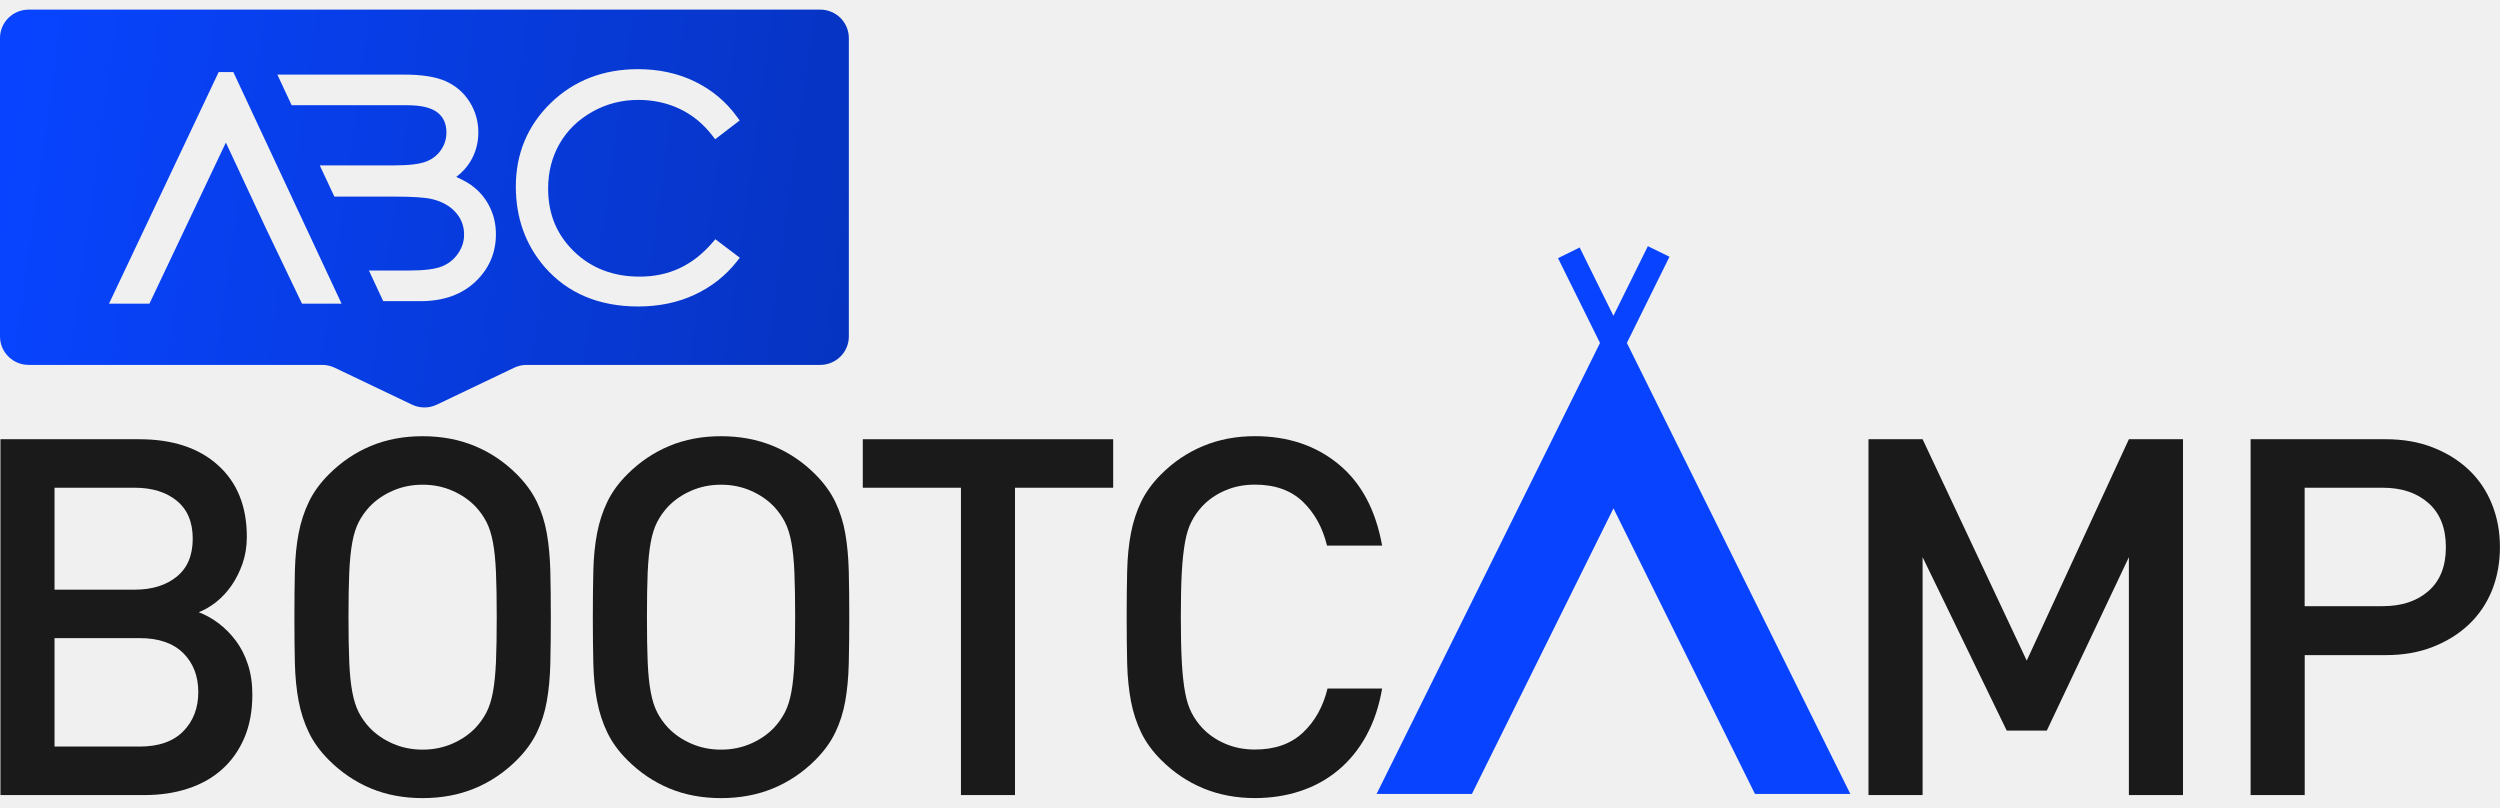
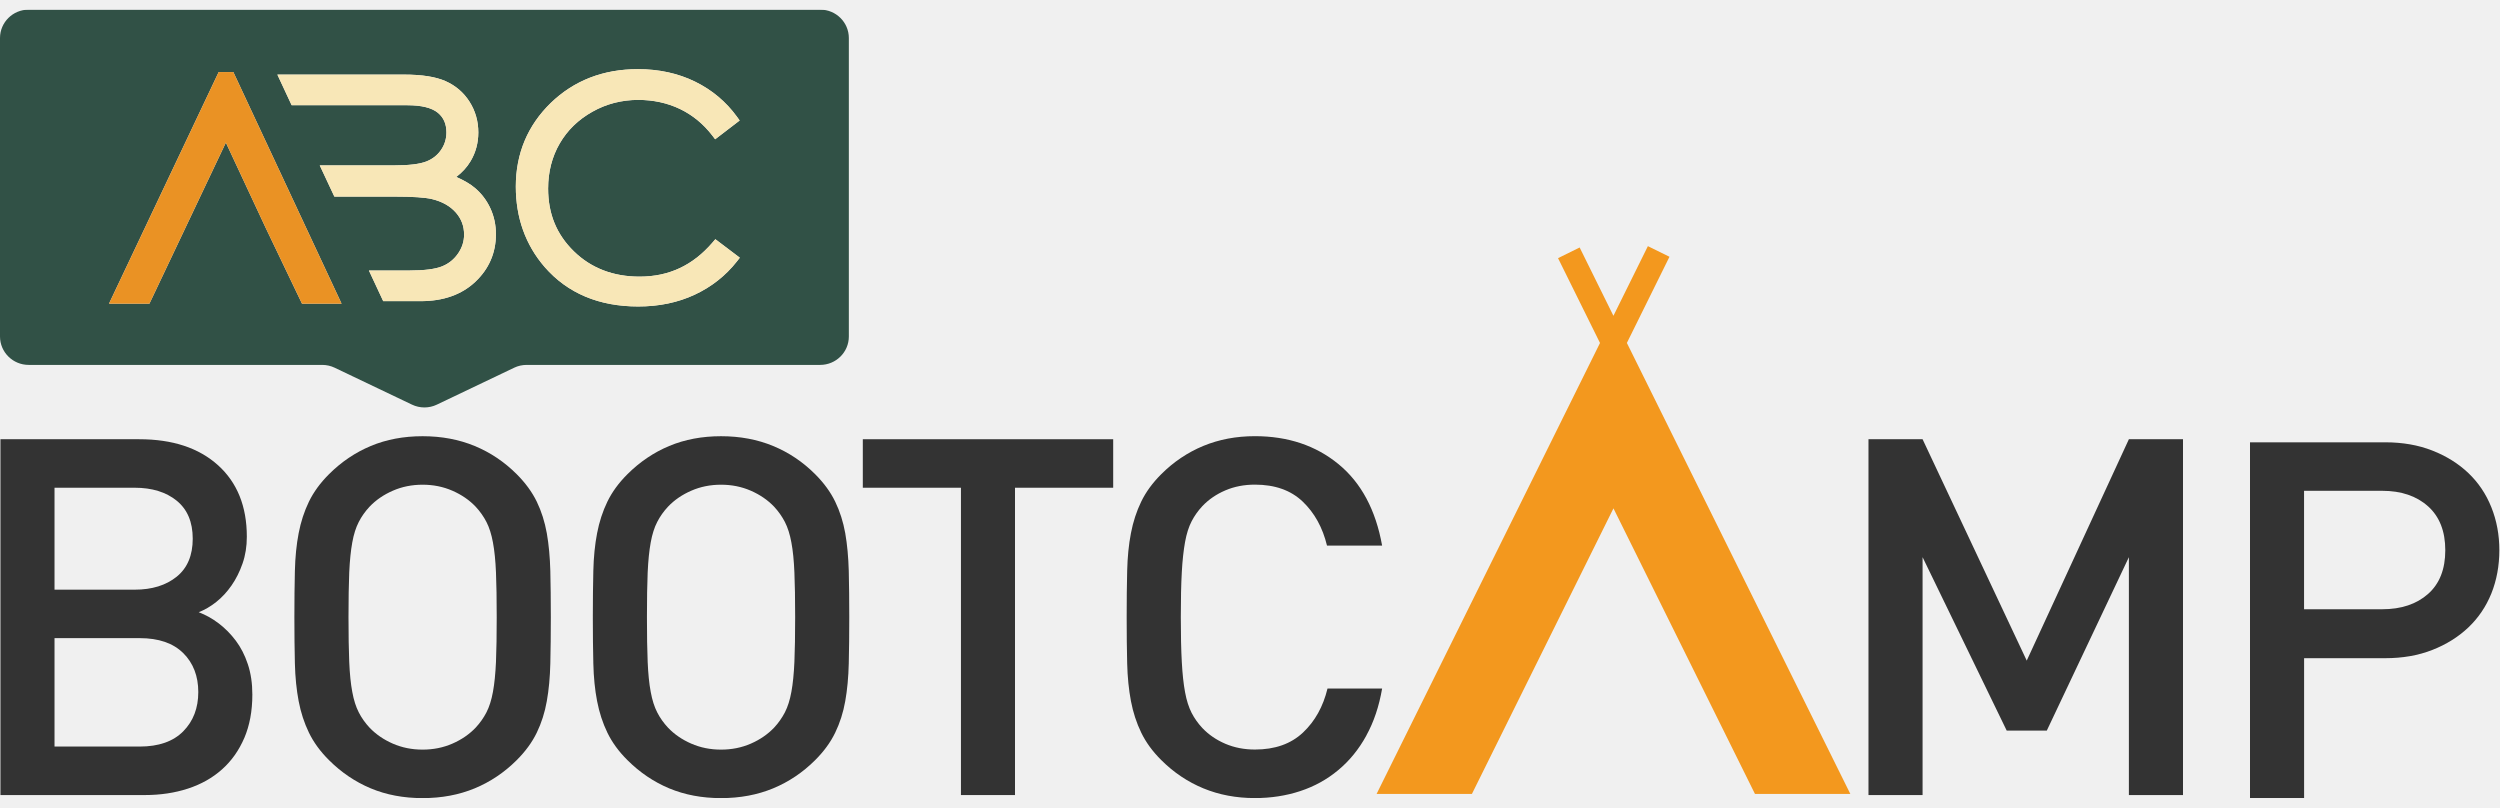
<svg xmlns="http://www.w3.org/2000/svg" width="130" height="42" viewBox="0 0 130 42" fill="none">
-   <g id="Logo_w" clip-path="url(#clip0_4389_3228)">
-     <g id="Group">
-       <path id="Subtract" fill-rule="evenodd" clip-rule="evenodd" d="M1.491 0.5H42.647H42.649C43.472 0.5 44.14 1.162 44.14 1.979V17.496C44.14 18.313 43.472 18.975 42.649 18.975H27.384C27.16 18.975 26.941 19.024 26.738 19.121L22.716 21.041C22.309 21.236 21.833 21.236 21.424 21.041L17.402 19.121C17.199 19.024 16.98 18.975 16.755 18.975H1.491C0.668 18.975 0 18.313 0 17.496V10.812V1.979C0 1.162 0.668 0.5 1.491 0.5ZM37.048 12.614L37.197 12.44V12.438L38.47 13.401L38.317 13.596C37.734 14.338 36.992 14.921 36.118 15.327C35.248 15.733 34.261 15.937 33.188 15.937C31.144 15.937 29.507 15.247 28.32 13.882C27.327 12.73 26.823 11.324 26.823 9.701C26.823 7.99 27.434 6.528 28.639 5.356C29.843 4.189 31.368 3.596 33.173 3.596C34.261 3.596 35.261 3.813 36.142 4.245C37.025 4.677 37.759 5.294 38.324 6.074L38.462 6.266L37.188 7.242L37.04 7.048C36.575 6.442 36.006 5.978 35.355 5.666C34.703 5.354 33.972 5.195 33.188 5.195C32.333 5.195 31.529 5.401 30.801 5.812C30.073 6.22 29.502 6.775 29.104 7.463C28.705 8.153 28.503 8.94 28.503 9.802C28.503 11.122 28.942 12.193 29.847 13.074C30.741 13.944 31.889 14.385 33.257 14.385C34.78 14.385 36.021 13.807 37.048 12.614ZM25.5 10.832C25.308 10.419 25.039 10.062 24.696 9.774C24.446 9.563 24.121 9.372 23.723 9.202C24.033 8.97 24.283 8.695 24.47 8.381C24.737 7.934 24.873 7.431 24.873 6.887C24.873 6.306 24.72 5.769 24.416 5.29C24.113 4.81 23.69 4.451 23.167 4.219C22.65 3.991 21.941 3.879 21 3.879H14.423L15.166 5.472H21.185C21.915 5.472 22.445 5.604 22.762 5.859C23.068 6.109 23.214 6.444 23.214 6.887C23.214 7.222 23.122 7.521 22.934 7.796C22.745 8.071 22.495 8.269 22.167 8.398C21.827 8.531 21.273 8.6 20.521 8.6H16.627L17.387 10.223H20.515C21.448 10.223 22.105 10.266 22.469 10.354C22.99 10.481 23.404 10.713 23.699 11.047C23.99 11.378 24.132 11.754 24.132 12.199C24.132 12.552 24.031 12.87 23.824 13.175C23.615 13.48 23.348 13.7 23.003 13.844C22.65 13.992 22.07 14.067 21.28 14.067H19.184L19.927 15.66H21.876C23.053 15.66 24.009 15.32 24.716 14.654C25.427 13.983 25.788 13.149 25.788 12.18C25.788 11.7 25.692 11.249 25.502 10.838L25.5 10.832ZM11.372 3.746H12.133L17.762 15.791H15.704L13.822 11.861L11.745 7.414L7.77 15.791H5.668L11.372 3.746Z" fill="url(#paint0_linear_4389_3228)" />
+   <g clip-path="url(#clip0_4497_522)">
+     <mask id="mask0_4497_522" style="mask-type:luminance" maskUnits="userSpaceOnUse" x="0" y="0" width="130" height="42">
+       <path d="M130 0.5H0V41.5H130V0.5Z" fill="white" />
+     </mask>
+     <g mask="url(#mask0_4497_522)">
+       <path fill-rule="evenodd" clip-rule="evenodd" d="M1.491 0.5H42.647H42.649C43.472 0.5 44.14 1.162 44.14 1.979V17.496C44.14 18.313 43.472 18.975 42.649 18.975H27.384C27.16 18.975 26.94 19.024 26.738 19.121L22.716 21.041C22.309 21.236 21.833 21.236 21.424 21.041L17.402 19.121C17.199 19.024 16.979 18.975 16.755 18.975H1.491C0.668 18.975 -0 18.313 -0 17.496V10.812V1.979C-0 1.162 0.668 0.5 1.491 0.5ZM37.048 12.614L37.197 12.44V12.438L38.47 13.401L38.317 13.596C37.733 14.338 36.992 14.921 36.118 15.327C35.248 15.733 34.261 15.937 33.188 15.937C31.144 15.937 29.507 15.247 28.32 13.882C27.326 12.73 26.822 11.324 26.822 9.701C26.822 7.99 27.434 6.528 28.638 5.356C29.843 4.189 31.368 3.596 33.173 3.596C34.261 3.596 35.26 3.813 36.142 4.245C37.025 4.677 37.759 5.294 38.324 6.074L38.462 6.266L37.188 7.242L37.04 7.048C36.575 6.442 36.006 5.978 35.355 5.666C34.703 5.354 33.972 5.195 33.188 5.195C32.333 5.195 31.529 5.401 30.801 5.812C30.073 6.22 29.502 6.775 29.104 7.463C28.705 8.153 28.503 8.94 28.503 9.802C28.503 11.122 28.942 12.193 29.847 13.074C30.741 13.944 31.889 14.385 33.257 14.385C34.78 14.385 36.021 13.807 37.048 12.614ZM25.5 10.832C25.308 10.419 25.039 10.062 24.696 9.774C24.446 9.563 24.121 9.372 23.723 9.202C24.033 8.97 24.283 8.695 24.47 8.381C24.737 7.934 24.873 7.431 24.873 6.887C24.873 6.306 24.72 5.769 24.416 5.29C24.112 4.81 23.69 4.451 23.167 4.219C22.65 3.991 21.941 3.879 21 3.879H14.423L15.166 5.472H21.185C21.915 5.472 22.445 5.604 22.762 5.859C23.068 6.109 23.214 6.444 23.214 6.887C23.214 7.222 23.122 7.521 22.934 7.796C22.744 8.071 22.495 8.269 22.167 8.398C21.827 8.531 21.273 8.6 20.521 8.6H16.627L17.387 10.223H20.515C21.448 10.223 22.105 10.266 22.469 10.354C22.99 10.481 23.404 10.713 23.699 11.047C23.99 11.378 24.132 11.754 24.132 12.199C24.132 12.552 24.031 12.87 23.824 13.175C23.615 13.48 23.348 13.7 23.003 13.844C22.65 13.992 22.07 14.067 21.28 14.067H19.184L19.927 15.66H21.876C23.053 15.66 24.009 15.32 24.716 14.654C25.427 13.983 25.788 13.149 25.788 12.18C25.788 11.7 25.692 11.249 25.502 10.838L25.5 10.832ZM11.372 3.746H12.133L17.762 15.791H15.704L13.822 11.861L11.745 7.414L7.77 15.791H5.668L11.372 3.746Z" fill="#315146" />
+       <path d="M37.197 12.44L37.048 12.614C36.021 13.807 34.78 14.385 33.257 14.385C31.889 14.385 30.741 13.944 29.847 13.074C28.942 12.192 28.503 11.122 28.503 9.802C28.503 8.94 28.705 8.153 29.104 7.463C29.502 6.775 30.073 6.22 30.801 5.812C31.529 5.401 32.333 5.195 33.188 5.195C33.972 5.195 34.703 5.354 35.355 5.666C36.006 5.978 36.575 6.442 37.04 7.048L37.188 7.242L38.462 6.266L38.324 6.074C37.759 5.294 37.025 4.677 36.142 4.245C35.261 3.813 34.261 3.596 33.173 3.596C31.368 3.596 29.843 4.189 28.638 5.356C27.434 6.528 26.822 7.99 26.822 9.701C26.822 11.324 27.326 12.73 28.32 13.882C29.507 15.247 31.144 15.937 33.188 15.937C34.261 15.937 35.248 15.733 36.118 15.327C36.992 14.921 37.733 14.338 38.317 13.596L38.47 13.401L37.197 12.438V12.44Z" fill="#F8E7B7" />
+       <path d="M25.5 10.832C25.308 10.419 25.039 10.062 24.696 9.774C24.446 9.563 24.121 9.372 23.722 9.202C24.033 8.97 24.282 8.695 24.47 8.381C24.737 7.934 24.873 7.431 24.873 6.887C24.873 6.306 24.72 5.769 24.416 5.29C24.112 4.81 23.69 4.451 23.167 4.219C22.65 3.991 21.941 3.879 21 3.879H14.423L15.166 5.472H21.185C21.915 5.472 22.445 5.603 22.762 5.859C23.067 6.109 23.214 6.444 23.214 6.887C23.214 7.222 23.121 7.521 22.934 7.796C22.744 8.071 22.494 8.269 22.167 8.398C21.827 8.531 21.273 8.6 20.521 8.6H16.626L17.387 10.223H20.515C21.448 10.223 22.105 10.266 22.469 10.354C22.99 10.481 23.404 10.713 23.699 11.047C23.989 11.378 24.132 11.754 24.132 12.199C24.132 12.552 24.03 12.87 23.824 13.175C23.615 13.48 23.348 13.699 23.003 13.844C22.65 13.992 22.07 14.067 21.279 14.067H19.183L19.927 15.66H21.876C23.052 15.66 24.009 15.32 24.715 14.654C25.426 13.983 25.788 13.149 25.788 12.18C25.788 11.7 25.691 11.249 25.502 10.838L25.5 10.832Z" fill="#F8E7B7" />
+       <path d="M12.133 3.746H11.372L5.668 15.791H7.77L11.745 7.414L13.821 11.861L15.704 15.791H17.761L12.133 3.746Z" fill="#EA9224" />
+       <path d="M12.706 38.368C12.428 39.017 12.043 39.563 11.547 40.006C11.052 40.449 10.461 40.782 9.776 41.006C9.091 41.231 8.339 41.343 7.523 41.343H0.024V22.84H7.236C8.973 22.84 10.339 23.292 11.338 24.192C12.335 25.093 12.835 26.331 12.835 27.909C12.835 28.412 12.762 28.875 12.613 29.3C12.465 29.726 12.275 30.106 12.04 30.444C11.806 30.781 11.541 31.067 11.245 31.302C10.95 31.536 10.647 31.712 10.334 31.835C10.698 31.974 11.045 32.168 11.377 32.419C11.707 32.671 12.002 32.97 12.262 33.316C12.523 33.662 12.732 34.071 12.887 34.537C13.044 35.006 13.122 35.535 13.122 36.121C13.122 36.971 12.982 37.719 12.706 38.37V38.368ZM9.19 26.037C8.635 25.588 7.906 25.362 7.004 25.362H2.835V30.663H7.002C7.904 30.663 8.632 30.437 9.188 29.988C9.744 29.539 10.022 28.879 10.022 28.012C10.022 27.146 9.744 26.488 9.188 26.037H9.19ZM9.529 33.963C9.007 33.443 8.253 33.183 7.262 33.183H2.835V38.821H7.262C8.251 38.821 9.007 38.557 9.529 38.028C10.05 37.499 10.311 36.82 10.311 35.988C10.311 35.156 10.05 34.481 9.529 33.961V33.963Z" fill="#333333" />
+       <path d="M28.617 34.496C28.6 35.214 28.54 35.87 28.434 36.459C28.331 37.048 28.156 37.594 27.913 38.097C27.669 38.6 27.322 39.075 26.87 39.526C26.228 40.167 25.498 40.657 24.683 40.995C23.867 41.332 22.964 41.502 21.976 41.502C20.987 41.502 20.088 41.332 19.281 40.995C18.473 40.657 17.749 40.167 17.107 39.526C16.655 39.077 16.308 38.6 16.064 38.097C15.821 37.594 15.642 37.05 15.53 36.459C15.418 35.87 15.351 35.216 15.334 34.496C15.317 33.778 15.308 32.976 15.308 32.093C15.308 31.209 15.317 30.407 15.334 29.689C15.351 28.971 15.416 28.316 15.53 27.727C15.642 27.137 15.821 26.591 16.064 26.088C16.308 25.585 16.655 25.11 17.107 24.659C17.749 24.018 18.475 23.528 19.281 23.191C20.088 22.853 20.987 22.683 21.976 22.683C22.964 22.683 23.867 22.853 24.683 23.191C25.5 23.528 26.228 24.018 26.87 24.659C27.32 25.11 27.669 25.585 27.913 26.088C28.156 26.591 28.328 27.137 28.434 27.727C28.537 28.316 28.598 28.969 28.617 29.689C28.634 30.407 28.643 31.209 28.643 32.093C28.643 32.976 28.634 33.778 28.617 34.496ZM25.791 29.767C25.765 29.152 25.713 28.632 25.633 28.208C25.556 27.785 25.442 27.428 25.295 27.142C25.147 26.856 24.961 26.591 24.735 26.349C24.405 26.002 24.001 25.725 23.524 25.517C23.046 25.308 22.531 25.205 21.976 25.205C21.42 25.205 20.903 25.308 20.427 25.517C19.949 25.725 19.546 26.002 19.216 26.349C18.99 26.591 18.802 26.856 18.656 27.142C18.507 27.428 18.395 27.782 18.318 28.208C18.24 28.634 18.189 29.152 18.16 29.767C18.135 30.381 18.122 31.157 18.122 32.093C18.122 33.028 18.135 33.804 18.16 34.419C18.186 35.033 18.238 35.554 18.318 35.977C18.395 36.403 18.509 36.758 18.656 37.044C18.802 37.33 18.99 37.594 19.216 37.837C19.546 38.183 19.949 38.46 20.427 38.669C20.905 38.877 21.42 38.98 21.976 38.98C22.531 38.98 23.046 38.877 23.524 38.669C24.003 38.46 24.405 38.183 24.735 37.837C24.961 37.594 25.147 37.33 25.295 37.044C25.442 36.758 25.556 36.403 25.633 35.977C25.711 35.554 25.763 35.033 25.791 34.419C25.817 33.804 25.829 33.028 25.829 32.093C25.829 31.157 25.817 30.381 25.791 29.767Z" fill="#333333" />
+       <path d="M44.136 34.496C44.119 35.214 44.058 35.87 43.953 36.459C43.849 37.048 43.675 37.594 43.431 38.097C43.188 38.6 42.841 39.075 42.389 39.526C41.747 40.167 41.017 40.657 40.202 40.995C39.386 41.332 38.483 41.502 37.494 41.502C36.506 41.502 35.607 41.332 34.799 40.995C33.992 40.657 33.268 40.167 32.626 39.526C32.173 39.077 31.827 38.6 31.583 38.097C31.34 37.594 31.163 37.05 31.049 36.459C30.935 35.87 30.87 35.216 30.853 34.496C30.836 33.778 30.827 32.976 30.827 32.093C30.827 31.209 30.836 30.407 30.853 29.689C30.87 28.971 30.935 28.316 31.049 27.727C31.161 27.137 31.34 26.591 31.583 26.088C31.827 25.585 32.173 25.11 32.626 24.659C33.268 24.018 33.994 23.528 34.799 23.191C35.607 22.853 36.506 22.683 37.494 22.683C38.483 22.683 39.386 22.853 40.202 23.191C41.019 23.528 41.747 24.018 42.389 24.659C42.839 25.11 43.188 25.585 43.431 26.088C43.675 26.591 43.847 27.137 43.953 27.727C44.056 28.316 44.116 28.969 44.136 29.689C44.153 30.407 44.162 31.209 44.162 32.093C44.162 32.976 44.153 33.778 44.136 34.496ZM41.309 29.767C41.284 29.152 41.232 28.632 41.152 28.208C41.075 27.785 40.961 27.428 40.814 27.142C40.665 26.856 40.48 26.591 40.254 26.349C39.924 26.002 39.519 25.725 39.043 25.517C38.565 25.308 38.05 25.205 37.494 25.205C36.939 25.205 36.422 25.308 35.946 25.517C35.467 25.725 35.064 26.002 34.735 26.349C34.509 26.591 34.321 26.856 34.175 27.142C34.026 27.428 33.914 27.782 33.837 28.208C33.759 28.634 33.707 29.152 33.679 29.767C33.653 30.381 33.641 31.157 33.641 32.093C33.641 33.028 33.653 33.804 33.679 34.419C33.705 35.033 33.757 35.554 33.837 35.977C33.914 36.403 34.028 36.758 34.175 37.044C34.321 37.33 34.509 37.594 34.735 37.837C35.064 38.183 35.467 38.46 35.946 38.669C36.424 38.877 36.939 38.98 37.494 38.98C38.05 38.98 38.567 38.877 39.043 38.669C39.522 38.46 39.924 38.183 40.254 37.837C40.48 37.594 40.665 37.33 40.814 37.044C40.961 36.758 41.075 36.403 41.152 35.977C41.23 35.554 41.282 35.033 41.309 34.419C41.335 33.804 41.348 33.028 41.348 32.093C41.348 31.157 41.335 30.381 41.309 29.767Z" fill="#333333" />
+       <path d="M52.78 25.362V41.343H49.969V25.362H44.866V22.84H57.886V25.362H52.782H52.78Z" fill="#333333" />
+       <path d="M71.049 38.252C70.659 38.963 70.172 39.561 69.59 40.044C69.009 40.53 68.35 40.894 67.611 41.137C66.872 41.38 66.088 41.5 65.254 41.5C64.282 41.5 63.388 41.33 62.572 40.993C61.756 40.655 61.027 40.165 60.386 39.524C59.933 39.075 59.586 38.598 59.343 38.095C59.099 37.592 58.921 37.048 58.809 36.457C58.697 35.868 58.63 35.214 58.613 34.494C58.595 33.776 58.587 32.974 58.587 32.09C58.587 31.207 58.595 30.405 58.613 29.687C58.63 28.969 58.694 28.313 58.809 27.724C58.921 27.135 59.099 26.589 59.343 26.086C59.586 25.583 59.933 25.108 60.386 24.657C61.027 24.016 61.758 23.526 62.572 23.188C63.388 22.851 64.282 22.681 65.254 22.681C66.973 22.681 68.423 23.167 69.603 24.136C70.784 25.106 71.538 26.518 71.87 28.371H69.004C68.778 27.436 68.358 26.673 67.742 26.084C67.126 25.495 66.297 25.201 65.256 25.201C64.7 25.201 64.188 25.299 63.72 25.499C63.251 25.699 62.852 25.972 62.523 26.318C62.296 26.561 62.109 26.826 61.962 27.112C61.814 27.398 61.702 27.752 61.624 28.178C61.547 28.604 61.488 29.126 61.454 29.749C61.419 30.373 61.402 31.153 61.402 32.088C61.402 33.023 61.419 33.804 61.454 34.427C61.488 35.051 61.544 35.575 61.624 35.999C61.702 36.424 61.816 36.779 61.962 37.065C62.109 37.351 62.296 37.615 62.523 37.858C62.852 38.204 63.251 38.477 63.72 38.677C64.19 38.877 64.7 38.976 65.256 38.976C66.299 38.976 67.13 38.682 67.755 38.093C68.38 37.504 68.804 36.74 69.03 35.805H71.87C71.712 36.723 71.441 37.538 71.049 38.247V38.252Z" fill="#333333" />
+       <path d="M110.702 41.343V28.973L106.433 37.992H104.349L99.974 28.973V41.343H97.161V22.84H99.974L105.39 34.352L110.702 22.84H113.516V41.343H110.702Z" fill="#333333" />
+       <path d="M129.55 30.862C129.273 31.545 128.874 32.134 128.353 32.629C127.831 33.123 127.207 33.512 126.479 33.798C125.75 34.084 124.934 34.226 124.031 34.226H119.813V41.503H117V23H124.031C124.934 23 125.75 23.142 126.479 23.428C127.207 23.714 127.834 24.103 128.353 24.597C128.874 25.092 129.273 25.685 129.55 26.377C129.828 27.07 129.966 27.815 129.966 28.613C129.966 29.41 129.826 30.176 129.55 30.862ZM126.257 26.328C125.658 25.79 124.863 25.522 123.874 25.522H119.811V31.681H123.874C124.863 31.681 125.658 31.416 126.257 30.887C126.855 30.359 127.155 29.602 127.155 28.613C127.155 27.624 126.855 26.863 126.257 26.326V26.328Z" fill="#333333" />
+       <path d="M84.598 17.833L86.813 13.352L85.69 12.8L83.898 16.422L82.142 12.869L81.018 13.424L83.2 17.835L71.582 41.286H76.539L83.9 26.434L91.259 41.286H96.218L84.598 17.833Z" fill="#F3981E" />
    </g>
-     <path id="Vector" d="M12.706 38.368C12.428 39.017 12.043 39.563 11.547 40.006C11.052 40.449 10.462 40.782 9.777 41.005C9.091 41.231 8.34 41.343 7.523 41.343H0.024V22.84H7.237C8.973 22.84 10.339 23.291 11.338 24.192C12.336 25.093 12.835 26.331 12.835 27.909C12.835 28.412 12.762 28.874 12.614 29.3C12.465 29.726 12.275 30.106 12.041 30.444C11.806 30.781 11.541 31.067 11.246 31.302C10.951 31.536 10.647 31.712 10.335 31.835C10.698 31.974 11.045 32.168 11.377 32.419C11.707 32.671 12.002 32.97 12.262 33.316C12.523 33.662 12.732 34.07 12.887 34.537C13.044 35.005 13.122 35.534 13.122 36.121C13.122 36.97 12.982 37.718 12.706 38.37V38.368ZM9.191 26.037C8.635 25.587 7.907 25.362 7.004 25.362H2.836V30.663H7.002C7.905 30.663 8.633 30.437 9.188 29.988C9.744 29.539 10.022 28.879 10.022 28.012C10.022 27.146 9.744 26.488 9.188 26.037H9.191ZM9.529 33.963C9.007 33.443 8.253 33.182 7.263 33.182H2.836V38.821H7.263C8.251 38.821 9.007 38.557 9.529 38.028C10.05 37.499 10.311 36.82 10.311 35.988C10.311 35.156 10.05 34.481 9.529 33.961V33.963Z" fill="#1A1A1A" />
-     <path id="Vector_2" d="M28.617 34.496C28.6 35.214 28.54 35.87 28.434 36.459C28.331 37.048 28.156 37.594 27.913 38.097C27.669 38.6 27.323 39.075 26.87 39.527C26.228 40.167 25.498 40.657 24.684 40.995C23.867 41.332 22.965 41.502 21.976 41.502C20.987 41.502 20.089 41.332 19.281 40.995C18.473 40.657 17.749 40.167 17.107 39.527C16.655 39.077 16.308 38.6 16.065 38.097C15.821 37.594 15.643 37.05 15.53 36.459C15.418 35.87 15.352 35.216 15.334 34.496C15.317 33.778 15.309 32.976 15.309 32.093C15.309 31.209 15.317 30.407 15.334 29.689C15.352 28.971 15.416 28.316 15.53 27.727C15.643 27.138 15.821 26.592 16.065 26.089C16.308 25.585 16.655 25.11 17.107 24.659C17.749 24.018 18.475 23.528 19.281 23.191C20.089 22.853 20.987 22.683 21.976 22.683C22.965 22.683 23.867 22.853 24.684 23.191C25.5 23.528 26.228 24.018 26.87 24.659C27.32 25.11 27.669 25.585 27.913 26.089C28.156 26.592 28.329 27.138 28.434 27.727C28.538 28.316 28.598 28.969 28.617 29.689C28.634 30.407 28.643 31.209 28.643 32.093C28.643 32.976 28.634 33.778 28.617 34.496ZM25.791 29.767C25.765 29.152 25.713 28.632 25.634 28.208C25.556 27.785 25.442 27.428 25.296 27.142C25.147 26.856 24.962 26.592 24.735 26.349C24.406 26.003 24.001 25.725 23.525 25.517C23.047 25.308 22.532 25.205 21.976 25.205C21.42 25.205 20.903 25.308 20.427 25.517C19.949 25.725 19.546 26.003 19.216 26.349C18.99 26.592 18.803 26.856 18.656 27.142C18.508 27.428 18.396 27.783 18.318 28.208C18.241 28.634 18.189 29.152 18.161 29.767C18.135 30.382 18.122 31.158 18.122 32.093C18.122 33.028 18.135 33.804 18.161 34.419C18.187 35.034 18.238 35.554 18.318 35.977C18.396 36.403 18.51 36.758 18.656 37.044C18.803 37.33 18.99 37.594 19.216 37.837C19.546 38.183 19.949 38.46 20.427 38.669C20.905 38.877 21.42 38.981 21.976 38.981C22.532 38.981 23.047 38.877 23.525 38.669C24.003 38.46 24.406 38.183 24.735 37.837C24.962 37.594 25.147 37.33 25.296 37.044C25.442 36.758 25.556 36.403 25.634 35.977C25.711 35.554 25.763 35.034 25.791 34.419C25.817 33.804 25.83 33.028 25.83 32.093C25.83 31.158 25.817 30.382 25.791 29.767Z" fill="#1A1A1A" />
-     <path id="Vector_3" d="M44.136 34.496C44.119 35.214 44.058 35.87 43.953 36.459C43.849 37.048 43.675 37.594 43.431 38.097C43.188 38.6 42.841 39.075 42.389 39.527C41.747 40.167 41.017 40.657 40.202 40.995C39.386 41.332 38.483 41.502 37.494 41.502C36.506 41.502 35.607 41.332 34.8 40.995C33.992 40.657 33.268 40.167 32.626 39.527C32.173 39.077 31.827 38.6 31.583 38.097C31.34 37.594 31.163 37.05 31.049 36.459C30.935 35.87 30.87 35.216 30.853 34.496C30.836 33.778 30.827 32.976 30.827 32.093C30.827 31.209 30.836 30.407 30.853 29.689C30.87 28.971 30.935 28.316 31.049 27.727C31.161 27.138 31.34 26.592 31.583 26.089C31.827 25.585 32.173 25.11 32.626 24.659C33.268 24.018 33.994 23.528 34.8 23.191C35.607 22.853 36.506 22.683 37.494 22.683C38.483 22.683 39.386 22.853 40.202 23.191C41.019 23.528 41.747 24.018 42.389 24.659C42.839 25.11 43.188 25.585 43.431 26.089C43.675 26.592 43.847 27.138 43.953 27.727C44.056 28.316 44.117 28.969 44.136 29.689C44.153 30.407 44.162 31.209 44.162 32.093C44.162 32.976 44.153 33.778 44.136 34.496ZM41.309 29.767C41.284 29.152 41.232 28.632 41.152 28.208C41.075 27.785 40.961 27.428 40.814 27.142C40.665 26.856 40.48 26.592 40.254 26.349C39.924 26.003 39.519 25.725 39.043 25.517C38.565 25.308 38.05 25.205 37.494 25.205C36.939 25.205 36.422 25.308 35.946 25.517C35.467 25.725 35.065 26.003 34.735 26.349C34.509 26.592 34.321 26.856 34.175 27.142C34.026 27.428 33.914 27.783 33.837 28.208C33.759 28.634 33.707 29.152 33.679 29.767C33.654 30.382 33.641 31.158 33.641 32.093C33.641 33.028 33.654 33.804 33.679 34.419C33.705 35.034 33.757 35.554 33.837 35.977C33.914 36.403 34.028 36.758 34.175 37.044C34.321 37.33 34.509 37.594 34.735 37.837C35.065 38.183 35.467 38.46 35.946 38.669C36.424 38.877 36.939 38.981 37.494 38.981C38.05 38.981 38.567 38.877 39.043 38.669C39.522 38.46 39.924 38.183 40.254 37.837C40.48 37.594 40.665 37.33 40.814 37.044C40.961 36.758 41.075 36.403 41.152 35.977C41.23 35.554 41.282 35.034 41.309 34.419C41.335 33.804 41.348 33.028 41.348 32.093C41.348 31.158 41.335 30.382 41.309 29.767Z" fill="#1A1A1A" />
-     <path id="Vector_4" d="M52.78 25.362V41.343H49.969V25.362H44.865V22.84H57.885V25.362H52.782H52.78Z" fill="#1A1A1A" />
-     <path id="Vector_5" d="M71.049 38.252C70.659 38.963 70.172 39.561 69.591 40.045C69.009 40.531 68.35 40.894 67.611 41.137C66.872 41.38 66.088 41.5 65.254 41.5C64.283 41.5 63.389 41.33 62.572 40.993C61.756 40.655 61.028 40.165 60.386 39.524C59.933 39.075 59.587 38.598 59.343 38.095C59.1 37.592 58.921 37.048 58.809 36.457C58.697 35.868 58.63 35.214 58.613 34.494C58.596 33.776 58.587 32.974 58.587 32.091C58.587 31.207 58.596 30.405 58.613 29.687C58.63 28.969 58.695 28.314 58.809 27.724C58.921 27.135 59.1 26.589 59.343 26.086C59.587 25.583 59.933 25.108 60.386 24.657C61.028 24.016 61.758 23.526 62.572 23.189C63.389 22.851 64.283 22.681 65.254 22.681C66.973 22.681 68.423 23.167 69.603 24.137C70.784 25.106 71.538 26.518 71.87 28.372H69.005C68.778 27.436 68.358 26.673 67.742 26.084C67.126 25.495 66.297 25.201 65.256 25.201C64.701 25.201 64.188 25.299 63.72 25.5C63.251 25.699 62.852 25.972 62.523 26.319C62.297 26.561 62.109 26.826 61.963 27.112C61.814 27.398 61.702 27.752 61.624 28.178C61.547 28.604 61.489 29.126 61.454 29.75C61.42 30.373 61.403 31.153 61.403 32.089C61.403 33.024 61.42 33.804 61.454 34.427C61.489 35.051 61.545 35.575 61.624 35.999C61.702 36.425 61.816 36.779 61.963 37.065C62.109 37.351 62.297 37.615 62.523 37.858C62.852 38.205 63.251 38.477 63.72 38.677C64.19 38.877 64.701 38.976 65.256 38.976C66.299 38.976 67.13 38.682 67.755 38.093C68.38 37.504 68.804 36.74 69.031 35.805H71.87C71.713 36.723 71.441 37.538 71.049 38.248V38.252Z" fill="#1A1A1A" />
-     <path id="Vector_6" d="M110.702 41.343V28.973L106.433 37.992H104.35L99.975 28.973V41.343H97.161V22.84H99.975L105.39 34.352L110.702 22.84H113.516V41.343H110.702Z" fill="#1A1A1A" />
-     <path id="Vector_7" d="M129.582 30.702C129.304 31.385 128.905 31.974 128.384 32.469C127.863 32.963 127.238 33.352 126.51 33.638C125.782 33.924 124.965 34.066 124.063 34.066H119.845V41.343H117.031V22.84H124.063C124.965 22.84 125.782 22.982 126.51 23.268C127.238 23.554 127.865 23.943 128.384 24.437C128.905 24.932 129.304 25.525 129.582 26.217C129.86 26.91 129.997 27.655 129.997 28.453C129.997 29.251 129.857 30.016 129.582 30.702ZM126.288 26.168C125.689 25.631 124.894 25.362 123.905 25.362H119.842V31.521H123.905C124.894 31.521 125.689 31.256 126.288 30.727C126.887 30.199 127.186 29.442 127.186 28.453C127.186 27.464 126.887 26.703 126.288 26.166V26.168Z" fill="#1A1A1A" />
-     <path id="Vector_8" d="M84.598 17.833L86.812 13.352L85.69 12.8L83.898 16.422L82.142 12.869L81.017 13.424L83.2 17.835L71.582 41.286H76.539L83.9 26.434L91.259 41.286H96.218L84.598 17.833Z" fill="#0844FF" />
  </g>
  <defs>
-     <linearGradient id="paint0_linear_4389_3228" x1="0" y1="10.844" x2="72.5" y2="21" gradientUnits="userSpaceOnUse">
-       <stop stop-color="#0844FF" />
-       <stop offset="1" stop-color="#052999" />
-     </linearGradient>
-     <clipPath id="clip0_4389_3228">
-       <rect width="130" height="41" fill="white" transform="translate(0 0.5)" />
+     <clipPath id="clip0_4497_522">
+       <rect width="130" height="42" fill="white" />
    </clipPath>
  </defs>
</svg>
